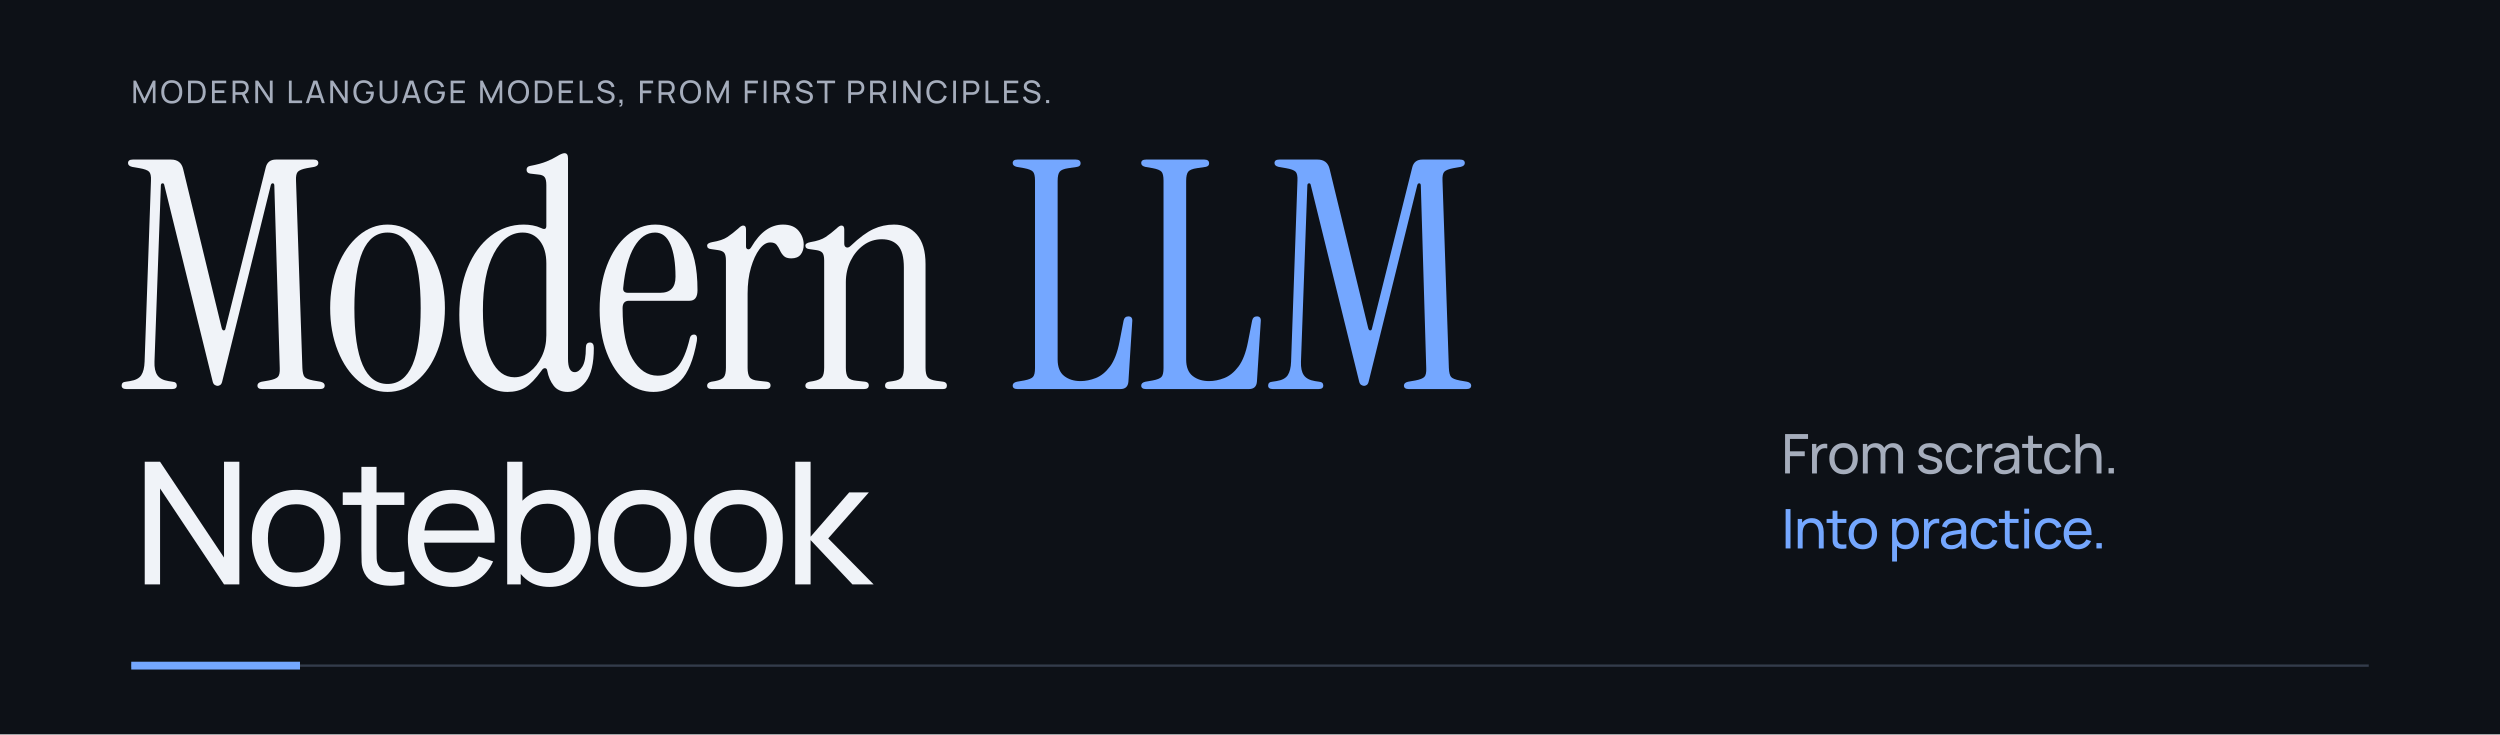
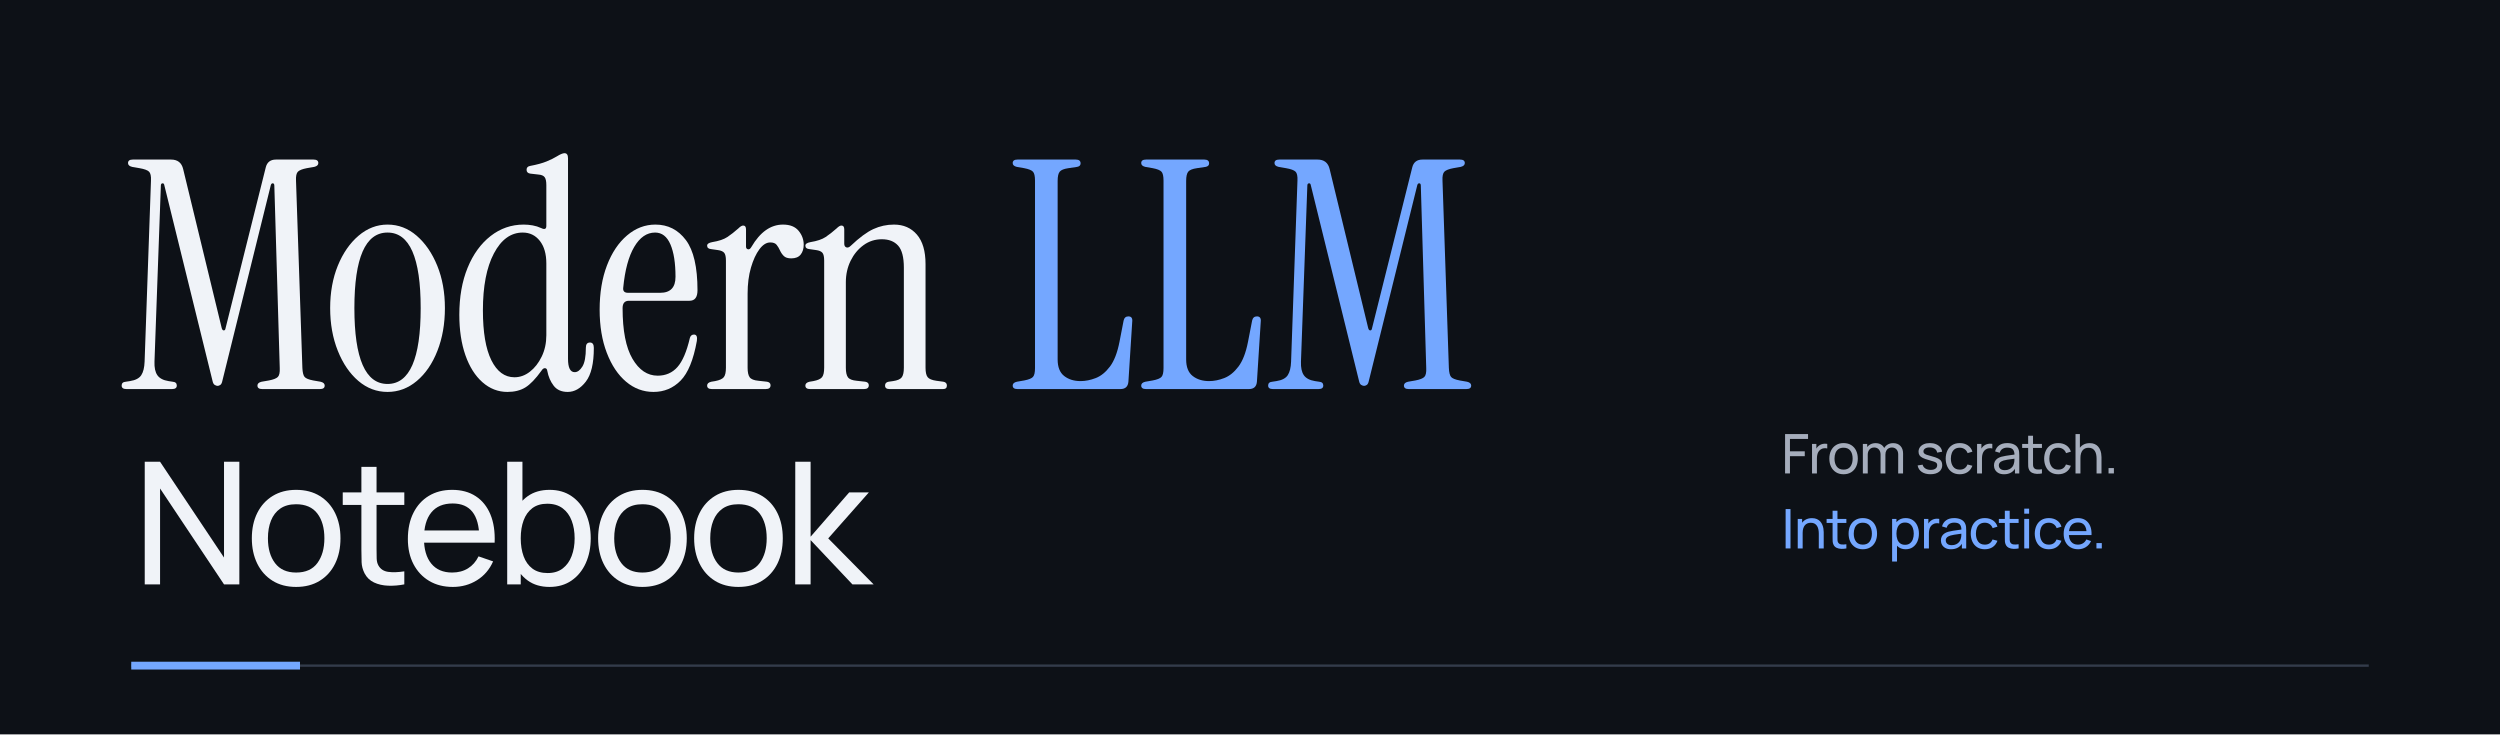
<svg xmlns="http://www.w3.org/2000/svg" width="1600" height="470" viewBox="0 0 1600 470" role="img" aria-labelledby="title desc">
  <rect width="1600" height="470" rx="0" fill="#0D1117" />
-   <g fill="#A5ADBC" aria-label="MODERN LANGUAGE MODELS, FROM FIRST PRINCIPLES.">
-     <path transform="translate(84 66) scale(0.01 -0.01)" d="M140 0V1440H302L846 293L1387 1440H1551V1H1382V1049L893 0H798L309 1049V0Z" />
-     <path transform="translate(102.6063 66) scale(0.01 -0.01)" d="M732 -30Q517 -30 367.0 65.0Q217 160 138.5 329.0Q60 498 60 720Q60 942 138.5 1111.0Q217 1280 367.0 1375.0Q517 1470 732 1470Q948 1470 1098.0 1375.0Q1248 1280 1326.0 1111.0Q1404 942 1404 720Q1404 498 1326.0 329.0Q1248 160 1098.0 65.0Q948 -30 732 -30ZM732 140Q893 139 1000.5 212.5Q1108 286 1161.5 417.0Q1215 548 1215 720Q1215 893 1161.5 1023.0Q1108 1153 1000.5 1226.0Q893 1299 732 1300Q571 1301 464.5 1228.0Q358 1155 304.0 1024.0Q250 893 249 720Q248 548 302.0 418.0Q356 288 463.5 214.5Q571 141 732 140Z" />
-     <path transform="translate(118.9469 66) scale(0.01 -0.01)" d="M140 0V1440H584Q606 1440 661.0 1439.0Q716 1438 766 1431Q933 1409 1045.5 1309.5Q1158 1210 1215.0 1057.0Q1272 904 1272 720Q1272 536 1215.0 383.0Q1158 230 1045.5 130.5Q933 31 766 9Q716 3 660.5 1.5Q605 0 584 0ZM323 170H584Q622 170 669.0 172.5Q716 175 751 181Q869 203 942.0 280.0Q1015 357 1049.0 472.0Q1083 587 1083 720Q1083 856 1048.5 971.0Q1014 1086 941.0 1162.0Q868 1238 751 1259Q716 1266 668.0 1268.0Q620 1270 584 1270H323Z" />
-     <path transform="translate(134.2719 66) scale(0.01 -0.01)" d="M140 0V1440H1050V1271H318V820H930V651H318V169H1050V0Z" />
-     <path transform="translate(147.4719 66) scale(0.01 -0.01)" d="M140 0V1440H709Q730 1440 759.0 1438.5Q788 1437 815 1432Q932 1414 1011.5 1352.0Q1091 1290 1131.0 1195.5Q1171 1101 1171 986Q1171 819 1084.0 696.5Q997 574 829 543L761 532H318V0ZM997 0 713 586 889 640 1201 0ZM318 701H703Q722 701 746.5 703.0Q771 705 793 710Q862 726 905.5 768.5Q949 811 969.0 868.5Q989 926 989 986Q989 1046 969.0 1103.5Q949 1161 905.5 1204.0Q862 1247 793 1262Q771 1268 746.5 1269.5Q722 1271 703 1271H318Z" />
-     <path transform="translate(161.9844 66) scale(0.01 -0.01)" d="M140 0V1440H320L1071 315V1440H1251V0H1071L320 1126V0Z" />
-     <path transform="translate(183.2906 66) scale(0.01 -0.01)" d="M160 0V1440H338V169H1006V0Z" />
-     <path transform="translate(195.35 66) scale(0.01 -0.01)" d="M40 0 522 1440H770L1252 0H1067L616 1336H672L225 0ZM272 337V504H1020V337Z" />
-     <path transform="translate(209.9719 66) scale(0.01 -0.01)" d="M140 0V1440H320L1071 315V1440H1251V0H1071L320 1126V0Z" />
-     <path transform="translate(225.5781 66) scale(0.01 -0.01)" d="M723 -30Q575 -30 453.0 22.0Q331 74 243.0 171.5Q155 269 107.5 407.5Q60 546 60 720Q60 950 142.0 1118.0Q224 1286 373.0 1377.5Q522 1469 723 1469Q965 1469 1113.0 1356.5Q1261 1244 1317 1049L1137 1012Q1092 1143 989.0 1221.0Q886 1299 732 1299Q571 1300 464.5 1227.5Q358 1155 304.0 1024.0Q250 893 249 720Q248 548 302.0 418.0Q356 288 463.5 214.5Q571 141 732 140Q871 139 966.0 193.0Q1061 247 1113.0 349.0Q1165 451 1176 594H870V741H1364Q1367 721 1367.5 693.5Q1368 666 1368 656Q1368 459 1294.5 303.5Q1221 148 1077.5 59.0Q934 -30 723 -30Z" />
-     <path transform="translate(241.5594 66) scale(0.01 -0.01)" d="M708 -30Q541 -30 413.0 39.0Q285 108 212.5 232.5Q140 357 140 525V1439L320 1440V540Q320 438 354.5 362.5Q389 287 446.0 237.0Q503 187 571.5 162.5Q640 138 708 138Q777 138 846.0 163.0Q915 188 971.5 237.5Q1028 287 1062.0 363.0Q1096 439 1096 540V1440H1276V525Q1276 358 1203.5 233.0Q1131 108 1003.0 39.0Q875 -30 708 -30Z" />
-     <path transform="translate(256.8219 66) scale(0.01 -0.01)" d="M40 0 522 1440H770L1252 0H1067L616 1336H672L225 0ZM272 337V504H1020V337Z" />
-     <path transform="translate(271.0375 66) scale(0.01 -0.01)" d="M723 -30Q575 -30 453.0 22.0Q331 74 243.0 171.5Q155 269 107.5 407.5Q60 546 60 720Q60 950 142.0 1118.0Q224 1286 373.0 1377.5Q522 1469 723 1469Q965 1469 1113.0 1356.5Q1261 1244 1317 1049L1137 1012Q1092 1143 989.0 1221.0Q886 1299 732 1299Q571 1300 464.5 1227.5Q358 1155 304.0 1024.0Q250 893 249 720Q248 548 302.0 418.0Q356 288 463.5 214.5Q571 141 732 140Q871 139 966.0 193.0Q1061 247 1113.0 349.0Q1165 451 1176 594H870V741H1364Q1367 721 1367.5 693.5Q1368 666 1368 656Q1368 459 1294.5 303.5Q1221 148 1077.5 59.0Q934 -30 723 -30Z" />
-     <path transform="translate(287.0187 66) scale(0.01 -0.01)" d="M140 0V1440H1050V1271H318V820H930V651H318V169H1050V0Z" />
-     <path transform="translate(305.9187 66) scale(0.01 -0.01)" d="M140 0V1440H302L846 293L1387 1440H1551V1H1382V1049L893 0H798L309 1049V0Z" />
-     <path transform="translate(324.525 66) scale(0.01 -0.01)" d="M732 -30Q517 -30 367.0 65.0Q217 160 138.5 329.0Q60 498 60 720Q60 942 138.5 1111.0Q217 1280 367.0 1375.0Q517 1470 732 1470Q948 1470 1098.0 1375.0Q1248 1280 1326.0 1111.0Q1404 942 1404 720Q1404 498 1326.0 329.0Q1248 160 1098.0 65.0Q948 -30 732 -30ZM732 140Q893 139 1000.5 212.5Q1108 286 1161.5 417.0Q1215 548 1215 720Q1215 893 1161.5 1023.0Q1108 1153 1000.5 1226.0Q893 1299 732 1300Q571 1301 464.5 1228.0Q358 1155 304.0 1024.0Q250 893 249 720Q248 548 302.0 418.0Q356 288 463.5 214.5Q571 141 732 140Z" />
-     <path transform="translate(340.8656 66) scale(0.01 -0.01)" d="M140 0V1440H584Q606 1440 661.0 1439.0Q716 1438 766 1431Q933 1409 1045.5 1309.5Q1158 1210 1215.0 1057.0Q1272 904 1272 720Q1272 536 1215.0 383.0Q1158 230 1045.5 130.5Q933 31 766 9Q716 3 660.5 1.5Q605 0 584 0ZM323 170H584Q622 170 669.0 172.5Q716 175 751 181Q869 203 942.0 280.0Q1015 357 1049.0 472.0Q1083 587 1083 720Q1083 856 1048.5 971.0Q1014 1086 941.0 1162.0Q868 1238 751 1259Q716 1266 668.0 1268.0Q620 1270 584 1270H323Z" />
-     <path transform="translate(356.1906 66) scale(0.01 -0.01)" d="M140 0V1440H1050V1271H318V820H930V651H318V169H1050V0Z" />
-     <path transform="translate(369.3906 66) scale(0.01 -0.01)" d="M160 0V1440H338V169H1006V0Z" />
-     <path transform="translate(381.45 66) scale(0.01 -0.01)" d="M651 -30Q498 -30 375.5 22.0Q253 74 173.5 170.5Q94 267 70 399L254 428Q289 292 399.5 215.5Q510 139 660 139Q757 139 835.5 169.5Q914 200 960.0 257.0Q1006 314 1006 392Q1006 440 989.5 474.5Q973 509 944.5 533.5Q916 558 880.0 575.0Q844 592 805 603L438 712Q378 730 322.0 757.5Q266 785 222.0 826.5Q178 868 152.0 926.5Q126 985 126 1065Q126 1193 192.5 1283.5Q259 1374 373.0 1422.0Q487 1470 630 1469Q775 1468 889.5 1417.5Q1004 1367 1079.5 1273.0Q1155 1179 1181 1048L992 1015Q977 1103 925.5 1166.5Q874 1230 797.0 1264.5Q720 1299 628 1300Q540 1301 469.0 1272.0Q398 1243 356.0 1191.5Q314 1140 314 1073Q314 1007 352.0 966.5Q390 926 445.5 902.5Q501 879 554 864L828 785Q875 772 936.5 749.0Q998 726 1056.0 684.5Q1114 643 1152.0 574.5Q1190 506 1190 402Q1190 298 1148.5 217.0Q1107 136 1033.0 81.5Q959 27 861.0 -1.5Q763 -30 651 -30Z" />
-     <path transform="translate(395.2437 66) scale(0.01 -0.01)" d="M120 -224 131 -141Q173 -144 194.0 -125.0Q215 -106 221.0 -73.0Q227 -40 223 0H120V226H316V-30Q316 -135 264.5 -188.0Q213 -241 120 -224Z" />
-     <path transform="translate(408.2062 66) scale(0.01 -0.01)" d="M140 0V1440H980V1262H318V809H860V631H318V0Z" />
-     <path transform="translate(420.1094 66) scale(0.01 -0.01)" d="M140 0V1440H709Q730 1440 759.0 1438.5Q788 1437 815 1432Q932 1414 1011.5 1352.0Q1091 1290 1131.0 1195.5Q1171 1101 1171 986Q1171 819 1084.0 696.5Q997 574 829 543L761 532H318V0ZM997 0 713 586 889 640 1201 0ZM318 701H703Q722 701 746.5 703.0Q771 705 793 710Q862 726 905.5 768.5Q949 811 969.0 868.5Q989 926 989 986Q989 1046 969.0 1103.5Q949 1161 905.5 1204.0Q862 1247 793 1262Q771 1268 746.5 1269.5Q722 1271 703 1271H318Z" />
-     <path transform="translate(434.6219 66) scale(0.01 -0.01)" d="M732 -30Q517 -30 367.0 65.0Q217 160 138.5 329.0Q60 498 60 720Q60 942 138.5 1111.0Q217 1280 367.0 1375.0Q517 1470 732 1470Q948 1470 1098.0 1375.0Q1248 1280 1326.0 1111.0Q1404 942 1404 720Q1404 498 1326.0 329.0Q1248 160 1098.0 65.0Q948 -30 732 -30ZM732 140Q893 139 1000.5 212.5Q1108 286 1161.5 417.0Q1215 548 1215 720Q1215 893 1161.5 1023.0Q1108 1153 1000.5 1226.0Q893 1299 732 1300Q571 1301 464.5 1228.0Q358 1155 304.0 1024.0Q250 893 249 720Q248 548 302.0 418.0Q356 288 463.5 214.5Q571 141 732 140Z" />
-     <path transform="translate(450.9625 66) scale(0.01 -0.01)" d="M140 0V1440H302L846 293L1387 1440H1551V1H1382V1049L893 0H798L309 1049V0Z" />
-     <path transform="translate(475.2687 66) scale(0.01 -0.01)" d="M140 0V1440H980V1262H318V809H860V631H318V0Z" />
-     <path transform="translate(487.1719 66) scale(0.01 -0.01)" d="M160 0V1440H338V0Z" />
-     <path transform="translate(493.8562 66) scale(0.01 -0.01)" d="M140 0V1440H709Q730 1440 759.0 1438.5Q788 1437 815 1432Q932 1414 1011.5 1352.0Q1091 1290 1131.0 1195.5Q1171 1101 1171 986Q1171 819 1084.0 696.5Q997 574 829 543L761 532H318V0ZM997 0 713 586 889 640 1201 0ZM318 701H703Q722 701 746.5 703.0Q771 705 793 710Q862 726 905.5 768.5Q949 811 969.0 868.5Q989 926 989 986Q989 1046 969.0 1103.5Q949 1161 905.5 1204.0Q862 1247 793 1262Q771 1268 746.5 1269.5Q722 1271 703 1271H318Z" />
-     <path transform="translate(508.3687 66) scale(0.01 -0.01)" d="M651 -30Q498 -30 375.5 22.0Q253 74 173.5 170.5Q94 267 70 399L254 428Q289 292 399.5 215.5Q510 139 660 139Q757 139 835.5 169.5Q914 200 960.0 257.0Q1006 314 1006 392Q1006 440 989.5 474.5Q973 509 944.5 533.5Q916 558 880.0 575.0Q844 592 805 603L438 712Q378 730 322.0 757.5Q266 785 222.0 826.5Q178 868 152.0 926.5Q126 985 126 1065Q126 1193 192.5 1283.5Q259 1374 373.0 1422.0Q487 1470 630 1469Q775 1468 889.5 1417.5Q1004 1367 1079.5 1273.0Q1155 1179 1181 1048L992 1015Q977 1103 925.5 1166.5Q874 1230 797.0 1264.5Q720 1299 628 1300Q540 1301 469.0 1272.0Q398 1243 356.0 1191.5Q314 1140 314 1073Q314 1007 352.0 966.5Q390 926 445.5 902.5Q501 879 554 864L828 785Q875 772 936.5 749.0Q998 726 1056.0 684.5Q1114 643 1152.0 574.5Q1190 506 1190 402Q1190 298 1148.5 217.0Q1107 136 1033.0 81.5Q959 27 861.0 -1.5Q763 -30 651 -30Z" />
-     <path transform="translate(522.6625 66) scale(0.01 -0.01)" d="M511 0V1271H20V1440H1180V1271H689V0Z" />
-     <path transform="translate(541.4687 66) scale(0.01 -0.01)" d="M140 0V1440H709Q730 1440 759.0 1438.5Q788 1437 815 1432Q932 1414 1011.5 1352.0Q1091 1290 1131.0 1195.5Q1171 1101 1171 986Q1171 872 1130.5 777.5Q1090 683 1010.5 620.5Q931 558 815 540Q788 536 759.0 534.0Q730 532 709 532H318V0ZM318 701H703Q722 701 746.5 703.0Q771 705 793 710Q862 726 905.5 768.5Q949 811 969.0 868.5Q989 926 989 986Q989 1046 969.0 1103.5Q949 1161 905.5 1204.0Q862 1247 793 1262Q771 1268 746.5 1269.5Q722 1271 703 1271H318Z" />
-     <path transform="translate(555.4812 66) scale(0.01 -0.01)" d="M140 0V1440H709Q730 1440 759.0 1438.5Q788 1437 815 1432Q932 1414 1011.5 1352.0Q1091 1290 1131.0 1195.5Q1171 1101 1171 986Q1171 819 1084.0 696.5Q997 574 829 543L761 532H318V0ZM997 0 713 586 889 640 1201 0ZM318 701H703Q722 701 746.5 703.0Q771 705 793 710Q862 726 905.5 768.5Q949 811 969.0 868.5Q989 926 989 986Q989 1046 969.0 1103.5Q949 1161 905.5 1204.0Q862 1247 793 1262Q771 1268 746.5 1269.5Q722 1271 703 1271H318Z" />
-     <path transform="translate(569.9937 66) scale(0.01 -0.01)" d="M160 0V1440H338V0Z" />
-     <path transform="translate(576.6781 66) scale(0.01 -0.01)" d="M140 0V1440H320L1071 315V1440H1251V0H1071L320 1126V0Z" />
-     <path transform="translate(592.2844 66) scale(0.01 -0.01)" d="M732 -30Q517 -30 367.0 65.0Q217 160 138.5 329.0Q60 498 60 720Q60 942 138.5 1111.0Q217 1280 367.0 1375.0Q517 1470 732 1470Q982 1470 1143.5 1343.0Q1305 1216 1366 1001L1185 953Q1141 1114 1028.0 1207.0Q915 1300 732 1300Q571 1300 464.0 1227.0Q357 1154 303.0 1023.5Q249 893 248 720Q247 548 301.0 417.5Q355 287 463.0 213.5Q571 140 732 140Q915 140 1028.0 233.5Q1141 327 1185 487L1366 439Q1305 225 1143.5 97.5Q982 -30 732 -30Z" />
-     <path transform="translate(608.4375 66) scale(0.01 -0.01)" d="M160 0V1440H338V0Z" />
-     <path transform="translate(615.1219 66) scale(0.01 -0.01)" d="M140 0V1440H709Q730 1440 759.0 1438.5Q788 1437 815 1432Q932 1414 1011.5 1352.0Q1091 1290 1131.0 1195.5Q1171 1101 1171 986Q1171 872 1130.5 777.5Q1090 683 1010.5 620.5Q931 558 815 540Q788 536 759.0 534.0Q730 532 709 532H318V0ZM318 701H703Q722 701 746.5 703.0Q771 705 793 710Q862 726 905.5 768.5Q949 811 969.0 868.5Q989 926 989 986Q989 1046 969.0 1103.5Q949 1161 905.5 1204.0Q862 1247 793 1262Q771 1268 746.5 1269.5Q722 1271 703 1271H318Z" />
-     <path transform="translate(629.1344 66) scale(0.01 -0.01)" d="M160 0V1440H338V169H1006V0Z" />
-     <path transform="translate(641.1938 66) scale(0.01 -0.01)" d="M140 0V1440H1050V1271H318V820H930V651H318V169H1050V0Z" />
-     <path transform="translate(653.9875 66) scale(0.01 -0.01)" d="M651 -30Q498 -30 375.5 22.0Q253 74 173.5 170.5Q94 267 70 399L254 428Q289 292 399.5 215.5Q510 139 660 139Q757 139 835.5 169.5Q914 200 960.0 257.0Q1006 314 1006 392Q1006 440 989.5 474.5Q973 509 944.5 533.5Q916 558 880.0 575.0Q844 592 805 603L438 712Q378 730 322.0 757.5Q266 785 222.0 826.5Q178 868 152.0 926.5Q126 985 126 1065Q126 1193 192.5 1283.5Q259 1374 373.0 1422.0Q487 1470 630 1469Q775 1468 889.5 1417.5Q1004 1367 1079.5 1273.0Q1155 1179 1181 1048L992 1015Q977 1103 925.5 1166.5Q874 1230 797.0 1264.5Q720 1299 628 1300Q540 1301 469.0 1272.0Q398 1243 356.0 1191.5Q314 1140 314 1073Q314 1007 352.0 966.5Q390 926 445.5 902.5Q501 879 554 864L828 785Q875 772 936.5 749.0Q998 726 1056.0 684.5Q1114 643 1152.0 574.5Q1190 506 1190 402Q1190 298 1148.5 217.0Q1107 136 1033.0 81.5Q959 27 861.0 -1.5Q763 -30 651 -30Z" />
-     <path transform="translate(667.7813 66) scale(0.01 -0.01)" d="M172 0V196H368V0Z" />
-   </g>
  <g fill="#F0F3F8" aria-label="Modern">
    <path transform="translate(75 249) scale(0.204 -0.204)" d="M315 10Q311 10 306.0 13.0Q301 16 299 26L148 639Q147 646 142.0 645.5Q137 645 137 638L117 86Q116 58 126.0 43.5Q136 29 161 25L174 23Q187 22 187 11Q187 0 172 0H29Q14 0 14 11Q14 22 27 23L40 25Q66 29 75.5 43.5Q85 58 86 86L106 654Q107 675 100.0 682.0Q93 689 70 693L47 697Q34 700 34 709Q34 720 49 720H169Q200 720 207 690L328 191Q330 184 334.5 184.0Q339 184 340 191L466 695Q472 720 498 720H616Q631 720 631 709Q631 700 618 697L595 693Q574 689 567.0 682.0Q560 675 561 654L581 66Q582 45 588.0 38.0Q594 31 615 27L638 23Q651 20 651 11Q651 0 636 0H455Q440 0 440 11Q440 20 453 23L476 27Q497 31 504.0 38.0Q511 45 510 66L493 638Q493 645 488.5 645.5Q484 646 482 640L330 26Q328 16 323.5 13.0Q319 10 315 10Z" />
    <path transform="translate(206.6094 249) scale(0.204 -0.204)" d="M203 -9Q152 -9 111.5 25.5Q71 60 47.0 120.0Q23 180 23 254Q23 328 47.0 387.0Q71 446 112.0 481.0Q153 516 203 516Q254 516 294.5 481.0Q335 446 359.0 387.0Q383 328 383 254Q383 180 359.5 120.0Q336 60 295.0 25.5Q254 -9 203 -9ZM203 16Q307 16 307 254Q307 491 203 491Q99 491 99 254Q99 16 203 16Z" />
    <path transform="translate(287.8438 249) scale(0.204 -0.204)" d="M181 -9Q137 -9 102.5 21.5Q68 52 49.0 106.5Q30 161 30 233Q30 317 56.0 380.5Q82 444 128.0 480.0Q174 516 232 516Q246 516 260.0 513.5Q274 511 287 505Q303 497 303 512V640Q303 658 297.5 665.0Q292 672 278 673L252 676Q241 678 241 688Q241 698 252 700Q284 706 303.5 714.0Q323 722 336 730Q352 740 360 740Q371 740 371 724V95Q371 53 392 53Q405 53 416.0 70.5Q427 88 427 130Q427 146 440 146Q452 146 452 129Q452 56 427.0 23.5Q402 -9 370 -9Q341 -9 326.0 10.5Q311 30 306 57Q305 65 299.0 65.5Q293 66 288 58Q260 19 237.0 5.0Q214 -9 181 -9ZM203 37Q229 37 251.5 54.5Q274 72 288.5 102.0Q303 132 303 169V394Q303 439 282.5 465.0Q262 491 229 491Q173 491 138.5 425.5Q104 360 104 247Q104 144 130.5 90.5Q157 37 203 37Z" />
    <path transform="translate(379.0781 249) scale(0.204 -0.204)" d="M192 -9Q144 -9 106.0 23.0Q68 55 45.5 113.5Q23 172 23 249Q23 328 46.0 388.0Q69 448 109.0 482.0Q149 516 198 516Q257 516 293.5 467.5Q330 419 330 310Q330 277 305 277H115Q95 277 95 254Q95 148 126.0 95.0Q157 42 205 42Q243 42 267.0 69.0Q291 96 306 160Q309 171 319 171Q331 171 328 151Q312 62 277.0 26.5Q242 -9 192 -9ZM112 302H213Q261 302 261 352Q261 417 245.0 454.0Q229 491 197 491Q158 491 131.5 446.0Q105 401 97 318Q95 302 112 302Z" />
    <path transform="translate(449.5 249) scale(0.204 -0.204)" d="M154 446Q195 516 253 516Q286 516 302.0 496.5Q318 477 318 453Q318 434 308.5 422.0Q299 410 279 410Q263 410 255.5 417.5Q248 425 243.5 435.0Q239 445 233.0 452.5Q227 460 213 460Q195 460 179.0 438.5Q163 417 152.5 381.0Q142 345 142 299V67Q142 46 148.5 37.0Q155 28 176 26L203 23Q214 21 214 12Q214 0 199 0H30Q15 0 15 11Q15 20 28 23L40 25Q61 29 67.5 37.5Q74 46 74 67V403Q74 421 68.5 427.5Q63 434 49 436L28 439Q15 440 15 450Q15 458 31 461Q62 466 78.5 477.0Q95 488 113 504Q122 513 128 513Q137 513 137 501V447Q137 440 143.0 438.5Q149 437 154 446Z" />
    <path transform="translate(512.375 249) scale(0.204 -0.204)" d="M30 0Q15 0 15 11Q15 20 28 23L40 25Q61 29 67.5 37.5Q74 46 74 67V403Q74 421 68.5 427.5Q63 434 49 436L28 439Q15 440 15 450Q15 458 31 461Q62 466 78.5 477.0Q95 488 113 504Q122 513 128 513Q137 513 137 501V456Q137 447 143.5 444.5Q150 442 158 450Q198 488 228.5 502.0Q259 516 293 516Q338 516 365.0 484.5Q392 453 392 392V67Q392 46 398.5 37.5Q405 29 426 26L448 23Q459 21 459 11Q459 0 447 0H279Q265 0 265 11Q265 21 276 23L290 25Q311 28 317.5 37.0Q324 46 324 67V381Q324 430 306.0 450.0Q288 470 255 470Q223 470 197.5 451.5Q172 433 157.0 402.5Q142 372 142 335V67Q142 46 148.5 37.0Q155 28 176 26L203 23Q214 21 214 12Q214 0 199 0Z" />
  </g>
  <g fill="#74A7FF" aria-label="LLM">
    <path transform="translate(644.25 249) scale(0.204 -0.204)" d="M34 0Q19 0 19 11Q19 20 32 23L55 27Q76 31 82.5 38.0Q89 45 89 66V654Q89 675 82.5 682.0Q76 689 55 693L32 697Q19 700 19 709Q19 720 34 720H217Q232 720 232 708Q232 699 221 697L194 693Q173 690 166.5 682.0Q160 674 160 653V93Q160 57 180.5 41.0Q201 25 232 25Q255 25 279.5 34.5Q304 44 324.0 70.5Q344 97 354 148L367 215Q370 228 382 228Q396 228 394 211L382 23Q380 0 357 0Z" />
    <path transform="translate(726.5 249) scale(0.204 -0.204)" d="M34 0Q19 0 19 11Q19 20 32 23L55 27Q76 31 82.5 38.0Q89 45 89 66V654Q89 675 82.5 682.0Q76 689 55 693L32 697Q19 700 19 709Q19 720 34 720H217Q232 720 232 708Q232 699 221 697L194 693Q173 690 166.5 682.0Q160 674 160 653V93Q160 57 180.5 41.0Q201 25 232 25Q255 25 279.5 34.5Q304 44 324.0 70.5Q344 97 354 148L367 215Q370 228 382 228Q396 228 394 211L382 23Q380 0 357 0Z" />
    <path transform="translate(808.75 249) scale(0.204 -0.204)" d="M315 10Q311 10 306.0 13.0Q301 16 299 26L148 639Q147 646 142.0 645.5Q137 645 137 638L117 86Q116 58 126.0 43.5Q136 29 161 25L174 23Q187 22 187 11Q187 0 172 0H29Q14 0 14 11Q14 22 27 23L40 25Q66 29 75.5 43.5Q85 58 86 86L106 654Q107 675 100.0 682.0Q93 689 70 693L47 697Q34 700 34 709Q34 720 49 720H169Q200 720 207 690L328 191Q330 184 334.5 184.0Q339 184 340 191L466 695Q472 720 498 720H616Q631 720 631 709Q631 700 618 697L595 693Q574 689 567.0 682.0Q560 675 561 654L581 66Q582 45 588.0 38.0Q594 31 615 27L638 23Q651 20 651 11Q651 0 636 0H455Q440 0 440 11Q440 20 453 23L476 27Q497 31 504.0 38.0Q511 45 510 66L493 638Q493 645 488.5 645.5Q484 646 482 640L330 26Q328 16 323.5 13.0Q319 10 315 10Z" />
  </g>
  <g fill="#F0F3F8" aria-label="Notebook">
    <path transform="translate(85 374) scale(0.0545 -0.0545)" d="M140 0V1440H320L1071 315V1440H1251V0H1071L320 1126V0Z" />
    <path transform="translate(156.8125 374) scale(0.0545 -0.0545)" d="M600 -30Q439 -30 322.5 43.0Q206 116 143.0 245.0Q80 374 80 541Q80 711 144.0 839.0Q208 967 325.0 1038.5Q442 1110 600 1110Q762 1110 879.0 1037.5Q996 965 1058.5 836.5Q1121 708 1121 541Q1121 372 1058.0 243.5Q995 115 878.0 42.5Q761 -30 600 -30ZM600 139Q768 139 850.0 251.0Q932 363 932 541Q932 724 849.0 832.5Q766 941 600 941Q487 941 414.0 890.0Q341 839 305.0 749.0Q269 659 269 541Q269 359 353.0 249.0Q437 139 600 139Z" />
    <path transform="translate(218.2656 374) scale(0.0545 -0.0545)" d="M743 0Q647 -19 553.5 -15.5Q460 -12 387.0 22.5Q314 57 276 130Q244 194 241.5 259.5Q239 325 239 408V1380H417V416Q417 350 418.5 303.0Q420 256 439 222Q475 158 553.5 147.0Q632 136 743 153ZM20 933V1080H743V933Z" />
    <path transform="translate(256.6719 374) scale(0.0545 -0.0545)" d="M608 -30Q449 -30 330.5 40.5Q212 111 146.0 237.5Q80 364 80 533Q80 710 145.0 839.5Q210 969 326.5 1039.5Q443 1110 600 1110Q763 1110 877.5 1035.0Q992 960 1049.5 821.0Q1107 682 1099 490H919V554Q916 753 838.0 851.5Q760 950 606 950Q441 950 355.0 844.0Q269 738 269 540Q269 349 355.0 244.0Q441 139 600 139Q707 139 786.0 188.0Q865 237 910 329L1081 270Q1018 127 891.5 48.5Q765 -30 608 -30ZM209 490V633H1007V490Z" />
    <path transform="translate(317.0312 374) scale(0.0545 -0.0545)" d="M636 -30Q484 -30 380.0 45.5Q276 121 222.5 250.5Q169 380 169 541Q169 704 222.5 833.0Q276 962 380.5 1036.0Q485 1110 637 1110Q787 1110 895.5 1035.5Q1004 961 1062.0 832.0Q1120 703 1120 541Q1120 379 1062.0 250.0Q1004 121 895.5 45.5Q787 -30 636 -30ZM139 0V1440H318V795H298V0ZM614 133Q721 133 791.0 187.0Q861 241 896.0 333.5Q931 426 931 541Q931 655 896.5 747.0Q862 839 790.5 893.0Q719 947 609 947Q504 947 435.0 895.5Q366 844 332.0 752.5Q298 661 298 541Q298 423 331.5 330.5Q365 238 435.0 185.5Q505 133 614 133Z" />
    <path transform="translate(378.4375 374) scale(0.0545 -0.0545)" d="M600 -30Q439 -30 322.5 43.0Q206 116 143.0 245.0Q80 374 80 541Q80 711 144.0 839.0Q208 967 325.0 1038.5Q442 1110 600 1110Q762 1110 879.0 1037.5Q996 965 1058.5 836.5Q1121 708 1121 541Q1121 372 1058.0 243.5Q995 115 878.0 42.5Q761 -30 600 -30ZM600 139Q768 139 850.0 251.0Q932 363 932 541Q932 724 849.0 832.5Q766 941 600 941Q487 941 414.0 890.0Q341 839 305.0 749.0Q269 659 269 541Q269 359 353.0 249.0Q437 139 600 139Z" />
    <path transform="translate(439.8906 374) scale(0.0545 -0.0545)" d="M600 -30Q439 -30 322.5 43.0Q206 116 143.0 245.0Q80 374 80 541Q80 711 144.0 839.0Q208 967 325.0 1038.5Q442 1110 600 1110Q762 1110 879.0 1037.5Q996 965 1058.5 836.5Q1121 708 1121 541Q1121 372 1058.0 243.5Q995 115 878.0 42.5Q761 -30 600 -30ZM600 139Q768 139 850.0 251.0Q932 363 932 541Q932 724 849.0 832.5Q766 941 600 941Q487 941 414.0 890.0Q341 839 305.0 749.0Q269 659 269 541Q269 359 353.0 249.0Q437 139 600 139Z" />
    <path transform="translate(501.3438 374) scale(0.0545 -0.0545)" d="M139 0 140 1440H320V560L773 1080H1004L527 540L1060 0H811L320 520V0Z" />
  </g>
  <g fill="#A5ADBC" aria-label="From scratch.">
    <path transform="translate(1140 303) scale(0.0175 -0.0175)" d="M140 0V1440H980V1262H318V809H860V631H318V0Z" />
    <path transform="translate(1157.244 303) scale(0.0175 -0.0175)" d="M140 0V1080H299V819L273 853Q292 903 322.5 945.0Q353 987 391 1014Q433 1048 486.0 1066.0Q539 1084 594.0 1087.5Q649 1091 697 1080V913Q641 928 574.0 921.0Q507 914 450 872Q398 835 369.5 782.0Q341 729 330.0 667.5Q319 606 319 542V0Z" />
    <path transform="translate(1169.378 303) scale(0.0175 -0.0175)" d="M600 -30Q439 -30 322.5 43.0Q206 116 143.0 245.0Q80 374 80 541Q80 711 144.0 839.0Q208 967 325.0 1038.5Q442 1110 600 1110Q762 1110 879.0 1037.5Q996 965 1058.5 836.5Q1121 708 1121 541Q1121 372 1058.0 243.5Q995 115 878.0 42.5Q761 -30 600 -30ZM600 139Q768 139 850.0 251.0Q932 363 932 541Q932 724 849.0 832.5Q766 941 600 941Q487 941 414.0 890.0Q341 839 305.0 749.0Q269 659 269 541Q269 359 353.0 249.0Q437 139 600 139Z" />
    <path transform="translate(1189.794 303) scale(0.0175 -0.0175)" d="M1431 0 1432 691Q1432 812 1367.5 880.5Q1303 949 1200 949Q1140 949 1086.0 921.5Q1032 894 998.0 835.5Q964 777 964 686L870 724Q868 839 917.5 925.5Q967 1012 1053.0 1060.0Q1139 1108 1247 1108Q1416 1108 1513.0 1005.5Q1610 903 1610 730L1609 0ZM139 0V1080H298V791H318V0ZM786 0 787 684Q787 808 723.0 878.5Q659 949 553 949Q448 949 383.0 877.0Q318 805 318 686L224 742Q224 847 274.0 930.0Q324 1013 410.0 1060.5Q496 1108 605 1108Q714 1108 795.0 1062.0Q876 1016 920.0 930.5Q964 845 964 727L963 0Z" />
    <path transform="translate(1225.875 303) scale(0.0175 -0.0175)" d="M548 -29Q355 -29 231.5 55.5Q108 140 80 292L262 321Q284 233 363.0 181.5Q442 130 559 130Q670 130 733.0 176.0Q796 222 796 301Q796 347 775.0 375.5Q754 404 688.5 429.0Q623 454 491 489Q348 527 266.0 568.0Q184 609 149.0 663.0Q114 717 114 794Q114 889 166.0 960.5Q218 1032 311.5 1071.0Q405 1110 529 1110Q652 1110 749.0 1071.0Q846 1032 905.5 960.5Q965 889 976 794L794 761Q781 848 710.5 898.0Q640 948 529 951Q424 955 358.5 914.0Q293 873 293 803Q293 764 317.5 736.0Q342 708 408.5 683.0Q475 658 602 626Q745 590 827.5 547.5Q910 505 945.0 447.5Q980 390 980 306Q980 150 865.0 60.5Q750 -29 548 -29Z" />
    <path transform="translate(1243.838 303) scale(0.0175 -0.0175)" d="M595 -30Q431 -30 316.5 43.5Q202 117 142.0 246.0Q82 375 80 540Q82 709 143.5 837.5Q205 966 320.0 1038.0Q435 1110 597 1110Q768 1110 891.5 1026.0Q1015 942 1057 796L881 743Q847 837 770.5 889.0Q694 941 595 941Q484 941 412.0 889.5Q340 838 305.0 747.5Q270 657 269 540Q271 360 352.5 249.5Q434 139 595 139Q701 139 771.0 187.5Q841 236 877 328L1057 281Q1001 130 882.0 50.0Q763 -30 595 -30Z" />
    <path transform="translate(1262.878 303) scale(0.0175 -0.0175)" d="M140 0V1080H299V819L273 853Q292 903 322.5 945.0Q353 987 391 1014Q433 1048 486.0 1066.0Q539 1084 594.0 1087.5Q649 1091 697 1080V913Q641 928 574.0 921.0Q507 914 450 872Q398 835 369.5 782.0Q341 729 330.0 667.5Q319 606 319 542V0Z" />
    <path transform="translate(1274.747 303) scale(0.0175 -0.0175)" d="M447 -30Q326 -30 244.5 14.5Q163 59 121.5 132.0Q80 205 80 292Q80 377 112.5 439.5Q145 502 204.0 543.5Q263 585 345 609Q422 630 517.5 645.5Q613 661 711.0 674.0Q809 687 894 699L830 662Q833 806 772.5 875.0Q712 944 564 944Q466 944 392.5 899.5Q319 855 289 755L120 806Q159 948 271.0 1029.0Q383 1110 566 1110Q713 1110 818.5 1057.5Q924 1005 970 899Q993 849 999.0 790.5Q1005 732 1005 668V0H847V259L884 235Q823 104 713.5 37.0Q604 -30 447 -30ZM474 119Q570 119 640.5 153.5Q711 188 754.0 244.5Q797 301 810 368Q825 418 826.5 479.5Q828 541 828 574L890 547Q803 535 719.0 524.0Q635 513 560.0 500.5Q485 488 425 471Q381 457 342.5 435.0Q304 413 280.5 378.5Q257 344 257 293Q257 249 279.5 209.0Q302 169 349.5 144.0Q397 119 474 119Z" />
    <path transform="translate(1293.834 303) scale(0.0175 -0.0175)" d="M743 0Q647 -19 553.5 -15.5Q460 -12 387.0 22.5Q314 57 276 130Q244 194 241.5 259.5Q239 325 239 408V1380H417V416Q417 350 418.5 303.0Q420 256 439 222Q475 158 553.5 147.0Q632 136 743 153ZM20 933V1080H743V933Z" />
    <path transform="translate(1306.859 303) scale(0.0175 -0.0175)" d="M595 -30Q431 -30 316.5 43.5Q202 117 142.0 246.0Q82 375 80 540Q82 709 143.5 837.5Q205 966 320.0 1038.0Q435 1110 597 1110Q768 1110 891.5 1026.0Q1015 942 1057 796L881 743Q847 837 770.5 889.0Q694 941 595 941Q484 941 412.0 889.5Q340 838 305.0 747.5Q270 657 269 540Q271 360 352.5 249.5Q434 139 595 139Q701 139 771.0 187.5Q841 236 877 328L1057 281Q1001 130 882.0 50.0Q763 -30 595 -30Z" />
    <path transform="translate(1325.9 303) scale(0.0175 -0.0175)" d="M909 0V541Q909 618 895.5 689.0Q882 760 848.5 816.5Q815 873 758.5 906.0Q702 939 616 939Q549 939 494.5 916.5Q440 894 401.0 848.0Q362 802 340.5 732.5Q319 663 319 569L202 605Q202 762 258.5 874.5Q315 987 417.5 1047.5Q520 1108 659 1108Q764 1108 838.0 1075.0Q912 1042 961.0 987.5Q1010 933 1038.0 865.5Q1066 798 1077.5 728.5Q1089 659 1089 597V0ZM139 0V1440H299V645H319V0Z" />
    <path transform="translate(1346.456 303) scale(0.0175 -0.0175)" d="M172 0V196H368V0Z" />
  </g>
  <g fill="#74A7FF" aria-label="Into practice.">
    <path transform="translate(1140 351) scale(0.0175 -0.0175)" d="M160 0V1440H338V0Z" />
    <path transform="translate(1148.119 351) scale(0.0175 -0.0175)" d="M909 0V541Q909 618 895.5 689.0Q882 760 848.5 816.5Q815 873 758.5 906.0Q702 939 616 939Q549 939 494.5 916.5Q440 894 401.0 848.0Q362 802 340.5 732.5Q319 663 319 569L202 605Q202 762 258.5 874.5Q315 987 417.5 1047.5Q520 1108 659 1108Q764 1108 838.0 1075.0Q912 1042 961.0 987.5Q1010 933 1038.0 865.5Q1066 798 1077.5 728.5Q1089 659 1089 597V0ZM139 0V1080H299V791H319V0Z" />
    <path transform="translate(1168.675 351) scale(0.0175 -0.0175)" d="M743 0Q647 -19 553.5 -15.5Q460 -12 387.0 22.5Q314 57 276 130Q244 194 241.5 259.5Q239 325 239 408V1380H417V416Q417 350 418.5 303.0Q420 256 439 222Q475 158 553.5 147.0Q632 136 743 153ZM20 933V1080H743V933Z" />
    <path transform="translate(1181.7 351) scale(0.0175 -0.0175)" d="M600 -30Q439 -30 322.5 43.0Q206 116 143.0 245.0Q80 374 80 541Q80 711 144.0 839.0Q208 967 325.0 1038.5Q442 1110 600 1110Q762 1110 879.0 1037.5Q996 965 1058.5 836.5Q1121 708 1121 541Q1121 372 1058.0 243.5Q995 115 878.0 42.5Q761 -30 600 -30ZM600 139Q768 139 850.0 251.0Q932 363 932 541Q932 724 849.0 832.5Q766 941 600 941Q487 941 414.0 890.0Q341 839 305.0 749.0Q269 659 269 541Q269 359 353.0 249.0Q437 139 600 139Z" />
    <path transform="translate(1208.516 351) scale(0.0175 -0.0175)" d="M636 -30Q484 -30 380.0 45.5Q276 121 222.5 250.5Q169 380 169 541Q169 704 222.5 833.0Q276 962 380.5 1036.0Q485 1110 637 1110Q787 1110 895.5 1035.5Q1004 961 1062.0 832.0Q1120 703 1120 541Q1120 379 1062.0 250.0Q1004 121 895.5 45.5Q787 -30 636 -30ZM139 -480V1080H298V285H318V-480ZM614 133Q721 133 791.0 187.0Q861 241 896.0 333.5Q931 426 931 541Q931 655 896.5 747.0Q862 839 790.5 893.0Q719 947 609 947Q504 947 435.0 895.5Q366 844 332.0 752.5Q298 661 298 541Q298 423 331.5 330.5Q365 238 435.0 185.5Q505 133 614 133Z" />
    <path transform="translate(1228.916 351) scale(0.0175 -0.0175)" d="M140 0V1080H299V819L273 853Q292 903 322.5 945.0Q353 987 391 1014Q433 1048 486.0 1066.0Q539 1084 594.0 1087.5Q649 1091 697 1080V913Q641 928 574.0 921.0Q507 914 450 872Q398 835 369.5 782.0Q341 729 330.0 667.5Q319 606 319 542V0Z" />
    <path transform="translate(1240.784 351) scale(0.0175 -0.0175)" d="M447 -30Q326 -30 244.5 14.5Q163 59 121.5 132.0Q80 205 80 292Q80 377 112.5 439.5Q145 502 204.0 543.5Q263 585 345 609Q422 630 517.5 645.5Q613 661 711.0 674.0Q809 687 894 699L830 662Q833 806 772.5 875.0Q712 944 564 944Q466 944 392.5 899.5Q319 855 289 755L120 806Q159 948 271.0 1029.0Q383 1110 566 1110Q713 1110 818.5 1057.5Q924 1005 970 899Q993 849 999.0 790.5Q1005 732 1005 668V0H847V259L884 235Q823 104 713.5 37.0Q604 -30 447 -30ZM474 119Q570 119 640.5 153.5Q711 188 754.0 244.5Q797 301 810 368Q825 418 826.5 479.5Q828 541 828 574L890 547Q803 535 719.0 524.0Q635 513 560.0 500.5Q485 488 425 471Q381 457 342.5 435.0Q304 413 280.5 378.5Q257 344 257 293Q257 249 279.5 209.0Q302 169 349.5 144.0Q397 119 474 119Z" />
    <path transform="translate(1259.872 351) scale(0.0175 -0.0175)" d="M595 -30Q431 -30 316.5 43.5Q202 117 142.0 246.0Q82 375 80 540Q82 709 143.5 837.5Q205 966 320.0 1038.0Q435 1110 597 1110Q768 1110 891.5 1026.0Q1015 942 1057 796L881 743Q847 837 770.5 889.0Q694 941 595 941Q484 941 412.0 889.5Q340 838 305.0 747.5Q270 657 269 540Q271 360 352.5 249.5Q434 139 595 139Q701 139 771.0 187.5Q841 236 877 328L1057 281Q1001 130 882.0 50.0Q763 -30 595 -30Z" />
    <path transform="translate(1278.912 351) scale(0.0175 -0.0175)" d="M743 0Q647 -19 553.5 -15.5Q460 -12 387.0 22.5Q314 57 276 130Q244 194 241.5 259.5Q239 325 239 408V1380H417V416Q417 350 418.5 303.0Q420 256 439 222Q475 158 553.5 147.0Q632 136 743 153ZM20 933V1080H743V933Z" />
    <path transform="translate(1292.719 351) scale(0.0175 -0.0175)" d="M160 1271V1455H338V1271ZM160 0V1080H338V0Z" />
    <path transform="translate(1300.838 351) scale(0.0175 -0.0175)" d="M595 -30Q431 -30 316.5 43.5Q202 117 142.0 246.0Q82 375 80 540Q82 709 143.5 837.5Q205 966 320.0 1038.0Q435 1110 597 1110Q768 1110 891.5 1026.0Q1015 942 1057 796L881 743Q847 837 770.5 889.0Q694 941 595 941Q484 941 412.0 889.5Q340 838 305.0 747.5Q270 657 269 540Q271 360 352.5 249.5Q434 139 595 139Q701 139 771.0 187.5Q841 236 877 328L1057 281Q1001 130 882.0 50.0Q763 -30 595 -30Z" />
    <path transform="translate(1319.347 351) scale(0.0175 -0.0175)" d="M608 -30Q449 -30 330.5 40.5Q212 111 146.0 237.5Q80 364 80 533Q80 710 145.0 839.5Q210 969 326.5 1039.5Q443 1110 600 1110Q763 1110 877.5 1035.0Q992 960 1049.5 821.0Q1107 682 1099 490H919V554Q916 753 838.0 851.5Q760 950 606 950Q441 950 355.0 844.0Q269 738 269 540Q269 349 355.0 244.0Q441 139 600 139Q707 139 786.0 188.0Q865 237 910 329L1081 270Q1018 127 891.5 48.5Q765 -30 608 -30ZM209 490V633H1007V490Z" />
    <path transform="translate(1338.716 351) scale(0.0175 -0.0175)" d="M172 0V196H368V0Z" />
  </g>
  <path d="M84 426H1516" stroke="#333C4B" stroke-width="1.5" />
  <path d="M84 426H192" stroke="#74A7FF" stroke-width="5" />
</svg>
